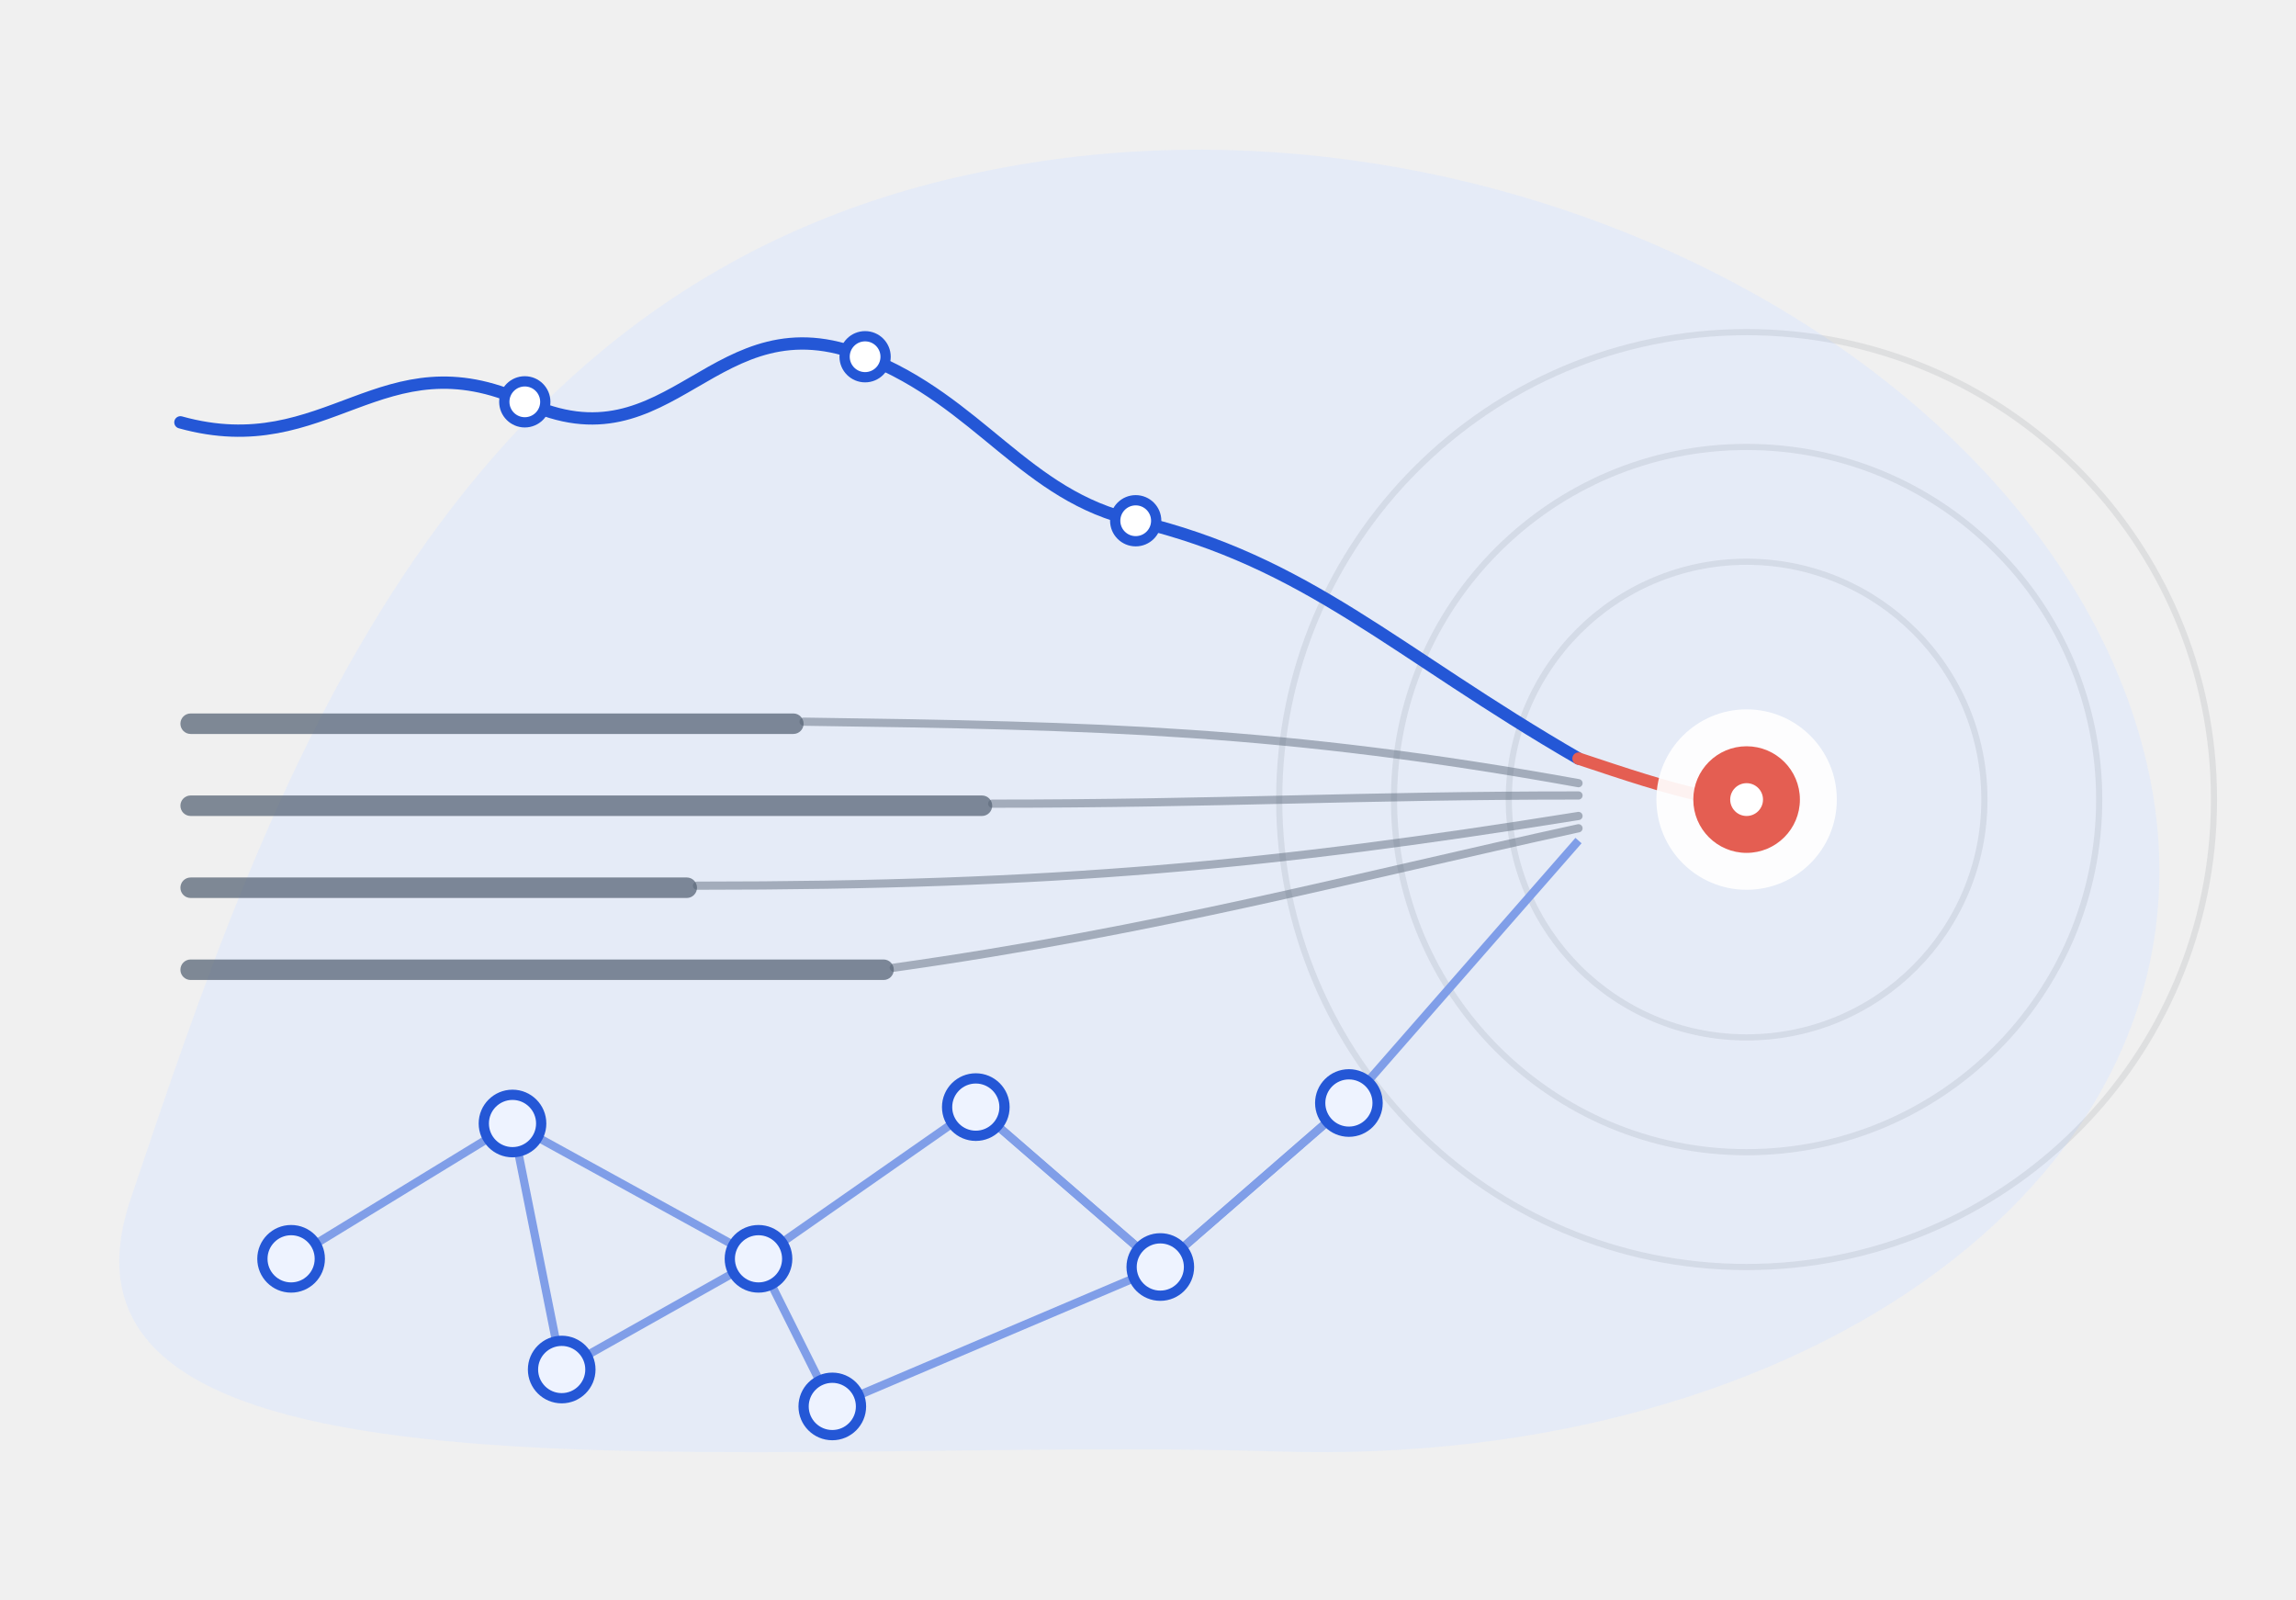
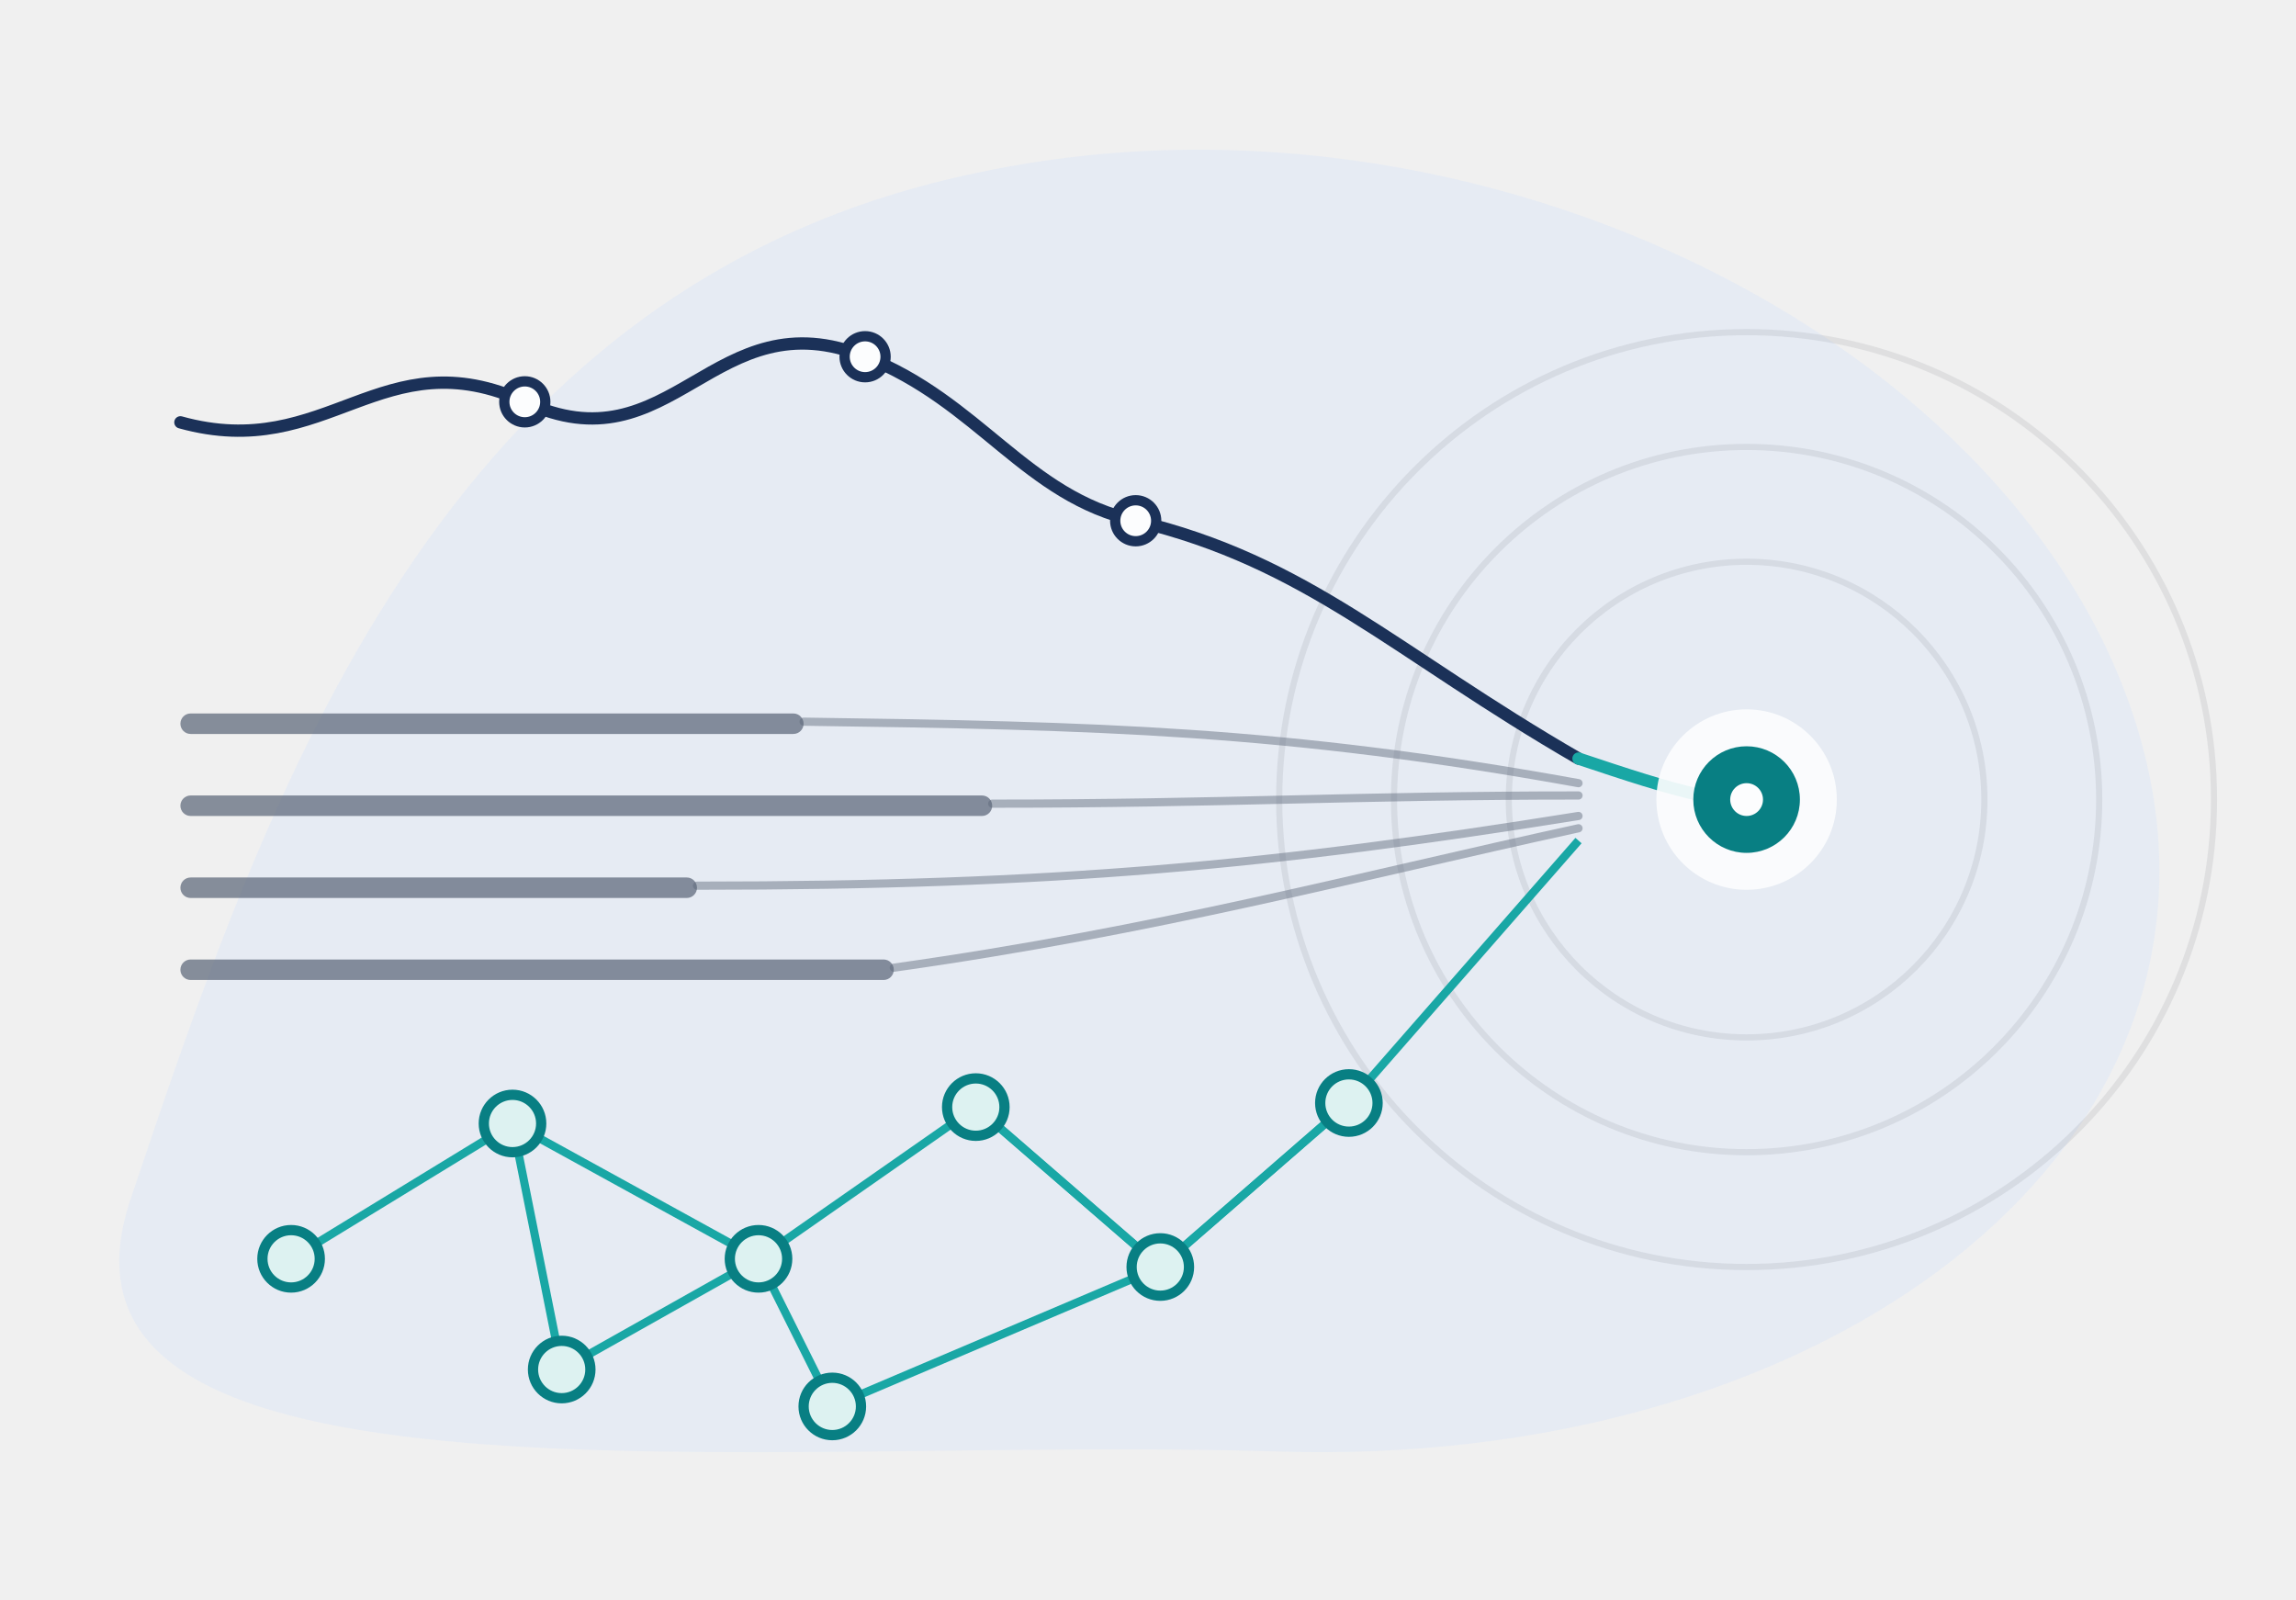
<svg xmlns="http://www.w3.org/2000/svg" width="560" height="390" viewBox="0 0 560 390" role="img" aria-labelledby="title description">
-   <path d="M32 292C65 194 107 69 239 42C367 15 507 91 525 193C541 286 441 358 312 354C184 350 4 373 32 292Z" fill="#dfe8fb" opacity="0.62" />
-   <g fill="none" stroke="#111827" stroke-width="1.5" opacity="0.08">
+   <path d="M32 292C65 194 107 69 239 42C367 15 507 91 525 193C541 286 441 358 312 354C184 350 4 373 32 292Z" fill="#e4eaf4" opacity="0.82" />
+   <g fill="none" stroke="#141b2a" stroke-width="1.5" opacity="0.08">
    <circle cx="426" cy="195" r="58" />
    <circle cx="426" cy="195" r="86" />
    <circle cx="426" cy="195" r="114" />
  </g>
-   <path d="M44 103C80 113 93 82 128 98C164 115 174 72 211 87C239 98 250 121 277 127C319 137 340 159 385 185" fill="none" stroke="#2457d6" stroke-linecap="round" stroke-linejoin="round" stroke-width="3" />
-   <g fill="#ffffff" stroke="#2457d6" stroke-width="2.5">
+   <path d="M44 103C80 113 93 82 128 98C164 115 174 72 211 87C239 98 250 121 277 127C319 137 340 159 385 185" fill="none" stroke="#1b3158" stroke-linecap="round" stroke-linejoin="round" stroke-width="3" />
+   <g fill="#fcfdfe" stroke="#1b3158" stroke-width="2.5">
    <circle cx="128" cy="98" r="5" />
    <circle cx="211" cy="87" r="5" />
    <circle cx="277" cy="127" r="5" />
  </g>
-   <g fill="#526071" opacity="0.72">
+   <g fill="#5c6678" opacity="0.72">
    <rect x="44" y="174" width="152" height="5" rx="2.5" />
    <rect x="44" y="194" width="198" height="5" rx="2.5" />
    <rect x="44" y="214" width="126" height="5" rx="2.5" />
    <rect x="44" y="234" width="174" height="5" rx="2.5" />
  </g>
-   <g fill="none" stroke="#526071" stroke-linecap="round" stroke-width="2" opacity="0.45">
+   <g fill="none" stroke="#5c6678" stroke-linecap="round" stroke-width="2" opacity="0.45">
    <path d="M196 176C268 177 313 178 385 191" />
    <path d="M242 196C298 196 331 194 385 194" />
    <path d="M170 216C258 216 310 211 385 199" />
    <path d="M218 236C282 227 330 214 385 202" />
  </g>
-   <g fill="none" stroke="#809ee8" stroke-width="2">
+   <g fill="none" stroke="#19a7a5" stroke-width="2">
    <path d="M71 307L125 274L185 307L238 270L283 309" />
    <path d="M125 274L137 334L185 307L203 343L283 309" />
    <path d="M238 270L283 309L329 269L385 205" />
    <path d="M283 309L329 269" />
  </g>
-   <g fill="#eef3ff" stroke="#2457d6" stroke-width="2.5">
+   <g fill="#ddf2f1" stroke="#087f83" stroke-width="2.5">
    <circle cx="71" cy="307" r="7" />
    <circle cx="125" cy="274" r="7" />
    <circle cx="137" cy="334" r="7" />
    <circle cx="185" cy="307" r="7" />
    <circle cx="203" cy="343" r="7" />
    <circle cx="238" cy="270" r="7" />
    <circle cx="283" cy="309" r="7" />
    <circle cx="329" cy="269" r="7" />
  </g>
-   <path d="M385 185C397 189 406 192 415 194" fill="none" stroke="#e45e52" stroke-linecap="round" stroke-width="3" />
-   <circle cx="426" cy="195" r="22" fill="#ffffff" opacity="0.92" />
-   <circle cx="426" cy="195" r="13" fill="#e45e52" />
-   <circle cx="426" cy="195" r="4" fill="#ffffff" />
+   <path d="M385 185C397 189 406 192 415 194" fill="none" stroke="#19a7a5" stroke-linecap="round" stroke-width="3" />
+   <circle cx="426" cy="195" r="22" fill="#fcfdfe" opacity="0.92" />
+   <circle cx="426" cy="195" r="13" fill="#087f83" />
+   <circle cx="426" cy="195" r="4" fill="#fcfdfe" />
</svg>
